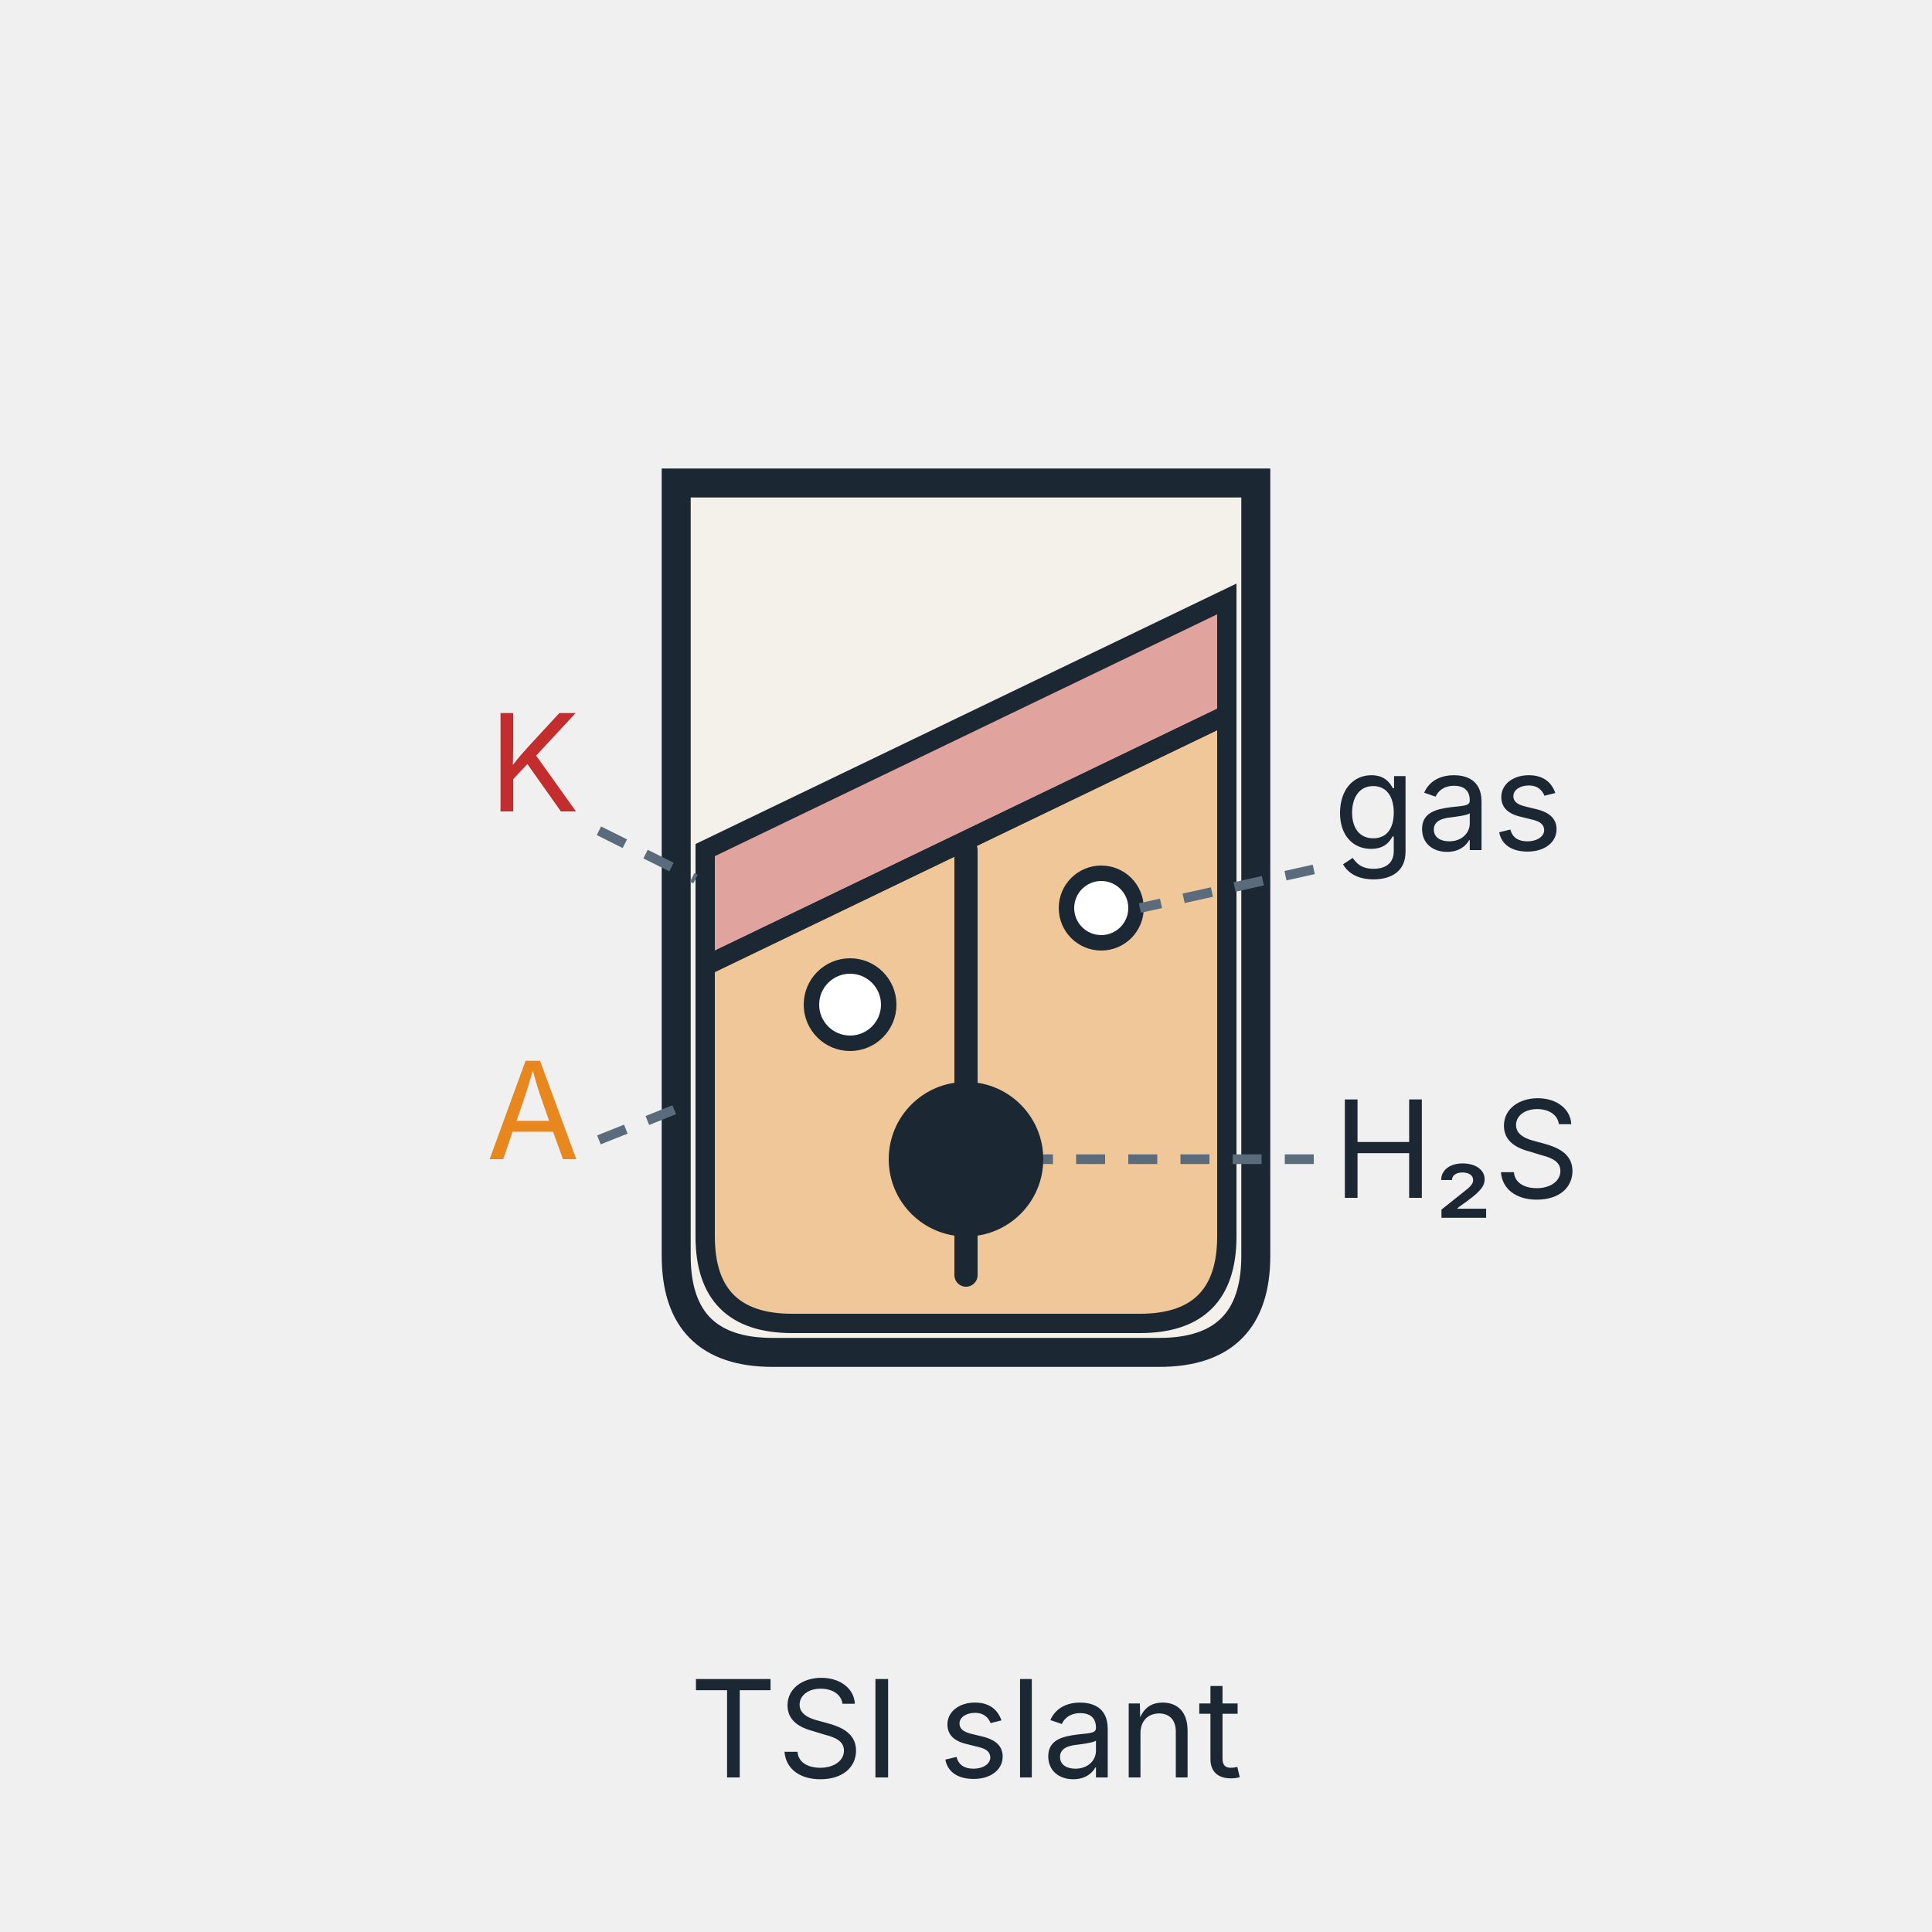
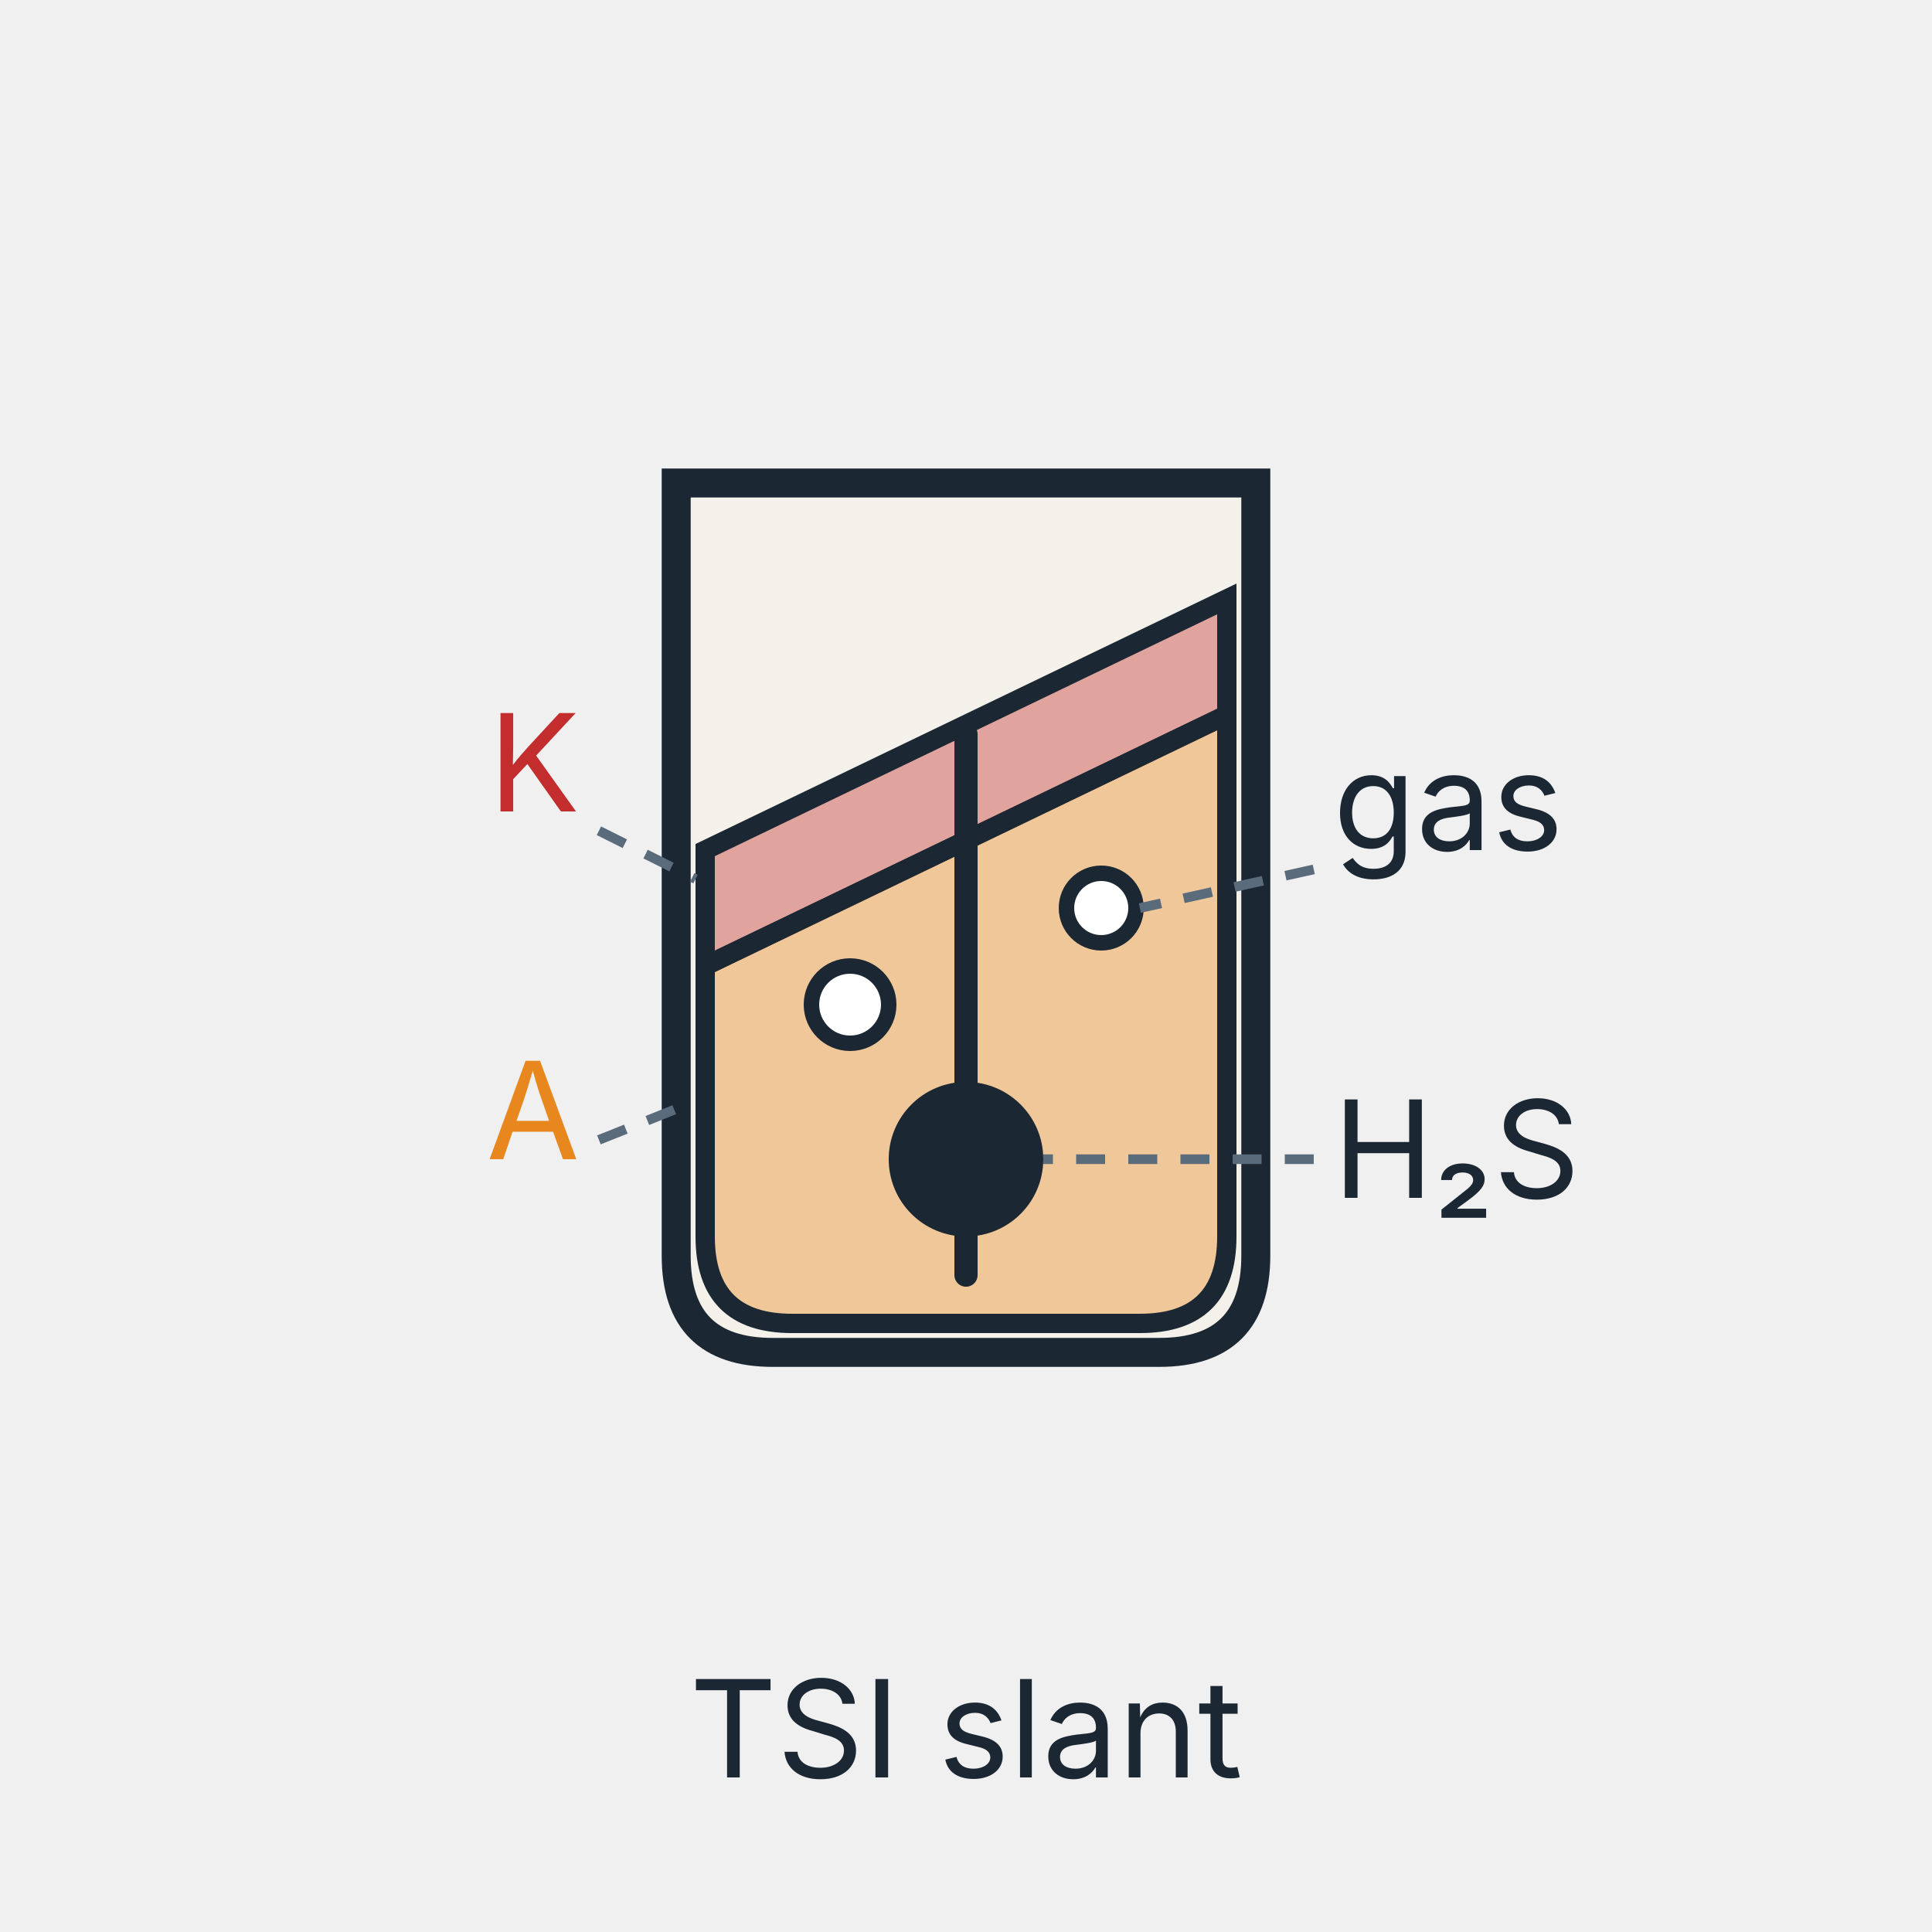
<svg xmlns="http://www.w3.org/2000/svg" viewBox="0 0 100 100" width="100" height="100" class="pp-icon pp-methods" role="img" aria-labelledby="t-tsi d-tsi" data-license="CC-BY-4.0" data-copyright="ZengZichao">
  <g id="layer-body" data-name="body">
    <path d="M35,25 L35,65 Q35,70 40,70 L60,70 Q65,70 65,65 L65,25 Z" fill="#F4F1EA" stroke="#1B2733" stroke-width="1.5" stroke-linecap="round" data-pp="bg" />
    <path d="M36.5,44 L63.5,31 L63.5,37 L36.5,50 Z" fill="#C42D2D" stroke="#1B2733" stroke-width="1" stroke-linecap="round" data-pp="alert" fill-opacity="0.4" />
    <path d="M36.5,50 L63.5,37 L63.5,64 Q63.5,68.5 59,68.5 L41,68.5 Q36.5,68.5 36.5,64 Z" fill="#E8871E" stroke="#1B2733" stroke-width="1" stroke-linecap="round" data-pp="mge" fill-opacity="0.4" />
-     <line x1="50" y1="44" x2="50" y2="66" stroke="#1B2733" stroke-width="1.2" stroke-linecap="round" data-pp="ink" />
+     <line x1="50" y1="38" x2="50" y2="66" stroke="#1B2733" stroke-width="1.2" stroke-linecap="round" data-pp="ink" />
    <circle cx="50" cy="60" r="3.5" fill="#1B2733" stroke="#1B2733" stroke-width="1" data-pp="ink" />
    <circle cx="44" cy="52" r="2" fill="#FFFFFF" stroke="#1B2733" stroke-width="0.8" data-pp="white" />
    <circle cx="57" cy="47" r="1.8" fill="#FFFFFF" stroke="#1B2733" stroke-width="0.8" data-pp="white" />
    <text x="30" y="42" text-anchor="end" font-size="7" font-family="Inter,Helvetica,Arial,sans-serif" fill="#C42D2D" data-pp="alert">K</text>
    <line x1="31" y1="43" x2="36" y2="45.5" stroke="#5A6B7B" stroke-width="0.5" stroke-dasharray="1.5,1.2" data-pp="muted" />
    <text x="30" y="60" text-anchor="end" font-size="7" font-family="Inter,Helvetica,Arial,sans-serif" fill="#E8871E" data-pp="mge">A</text>
    <line x1="31" y1="59" x2="36" y2="57" stroke="#5A6B7B" stroke-width="0.5" stroke-dasharray="1.5,1.2" data-pp="muted" />
    <text x="69" y="44" text-anchor="start" font-size="7" font-family="Inter,Helvetica,Arial,sans-serif" fill="#1B2733" data-pp="ink">gas</text>
    <line x1="68" y1="45" x2="59" y2="47" stroke="#5A6B7B" stroke-width="0.5" stroke-dasharray="1.5,1.2" data-pp="muted" />
    <text x="69" y="62" text-anchor="start" font-size="7" font-family="Inter,Helvetica,Arial,sans-serif" fill="#1B2733" data-pp="ink">H₂S</text>
    <line x1="68" y1="60" x2="54" y2="60" stroke="#5A6B7B" stroke-width="0.5" stroke-dasharray="1.5,1.2" data-pp="muted" />
  </g>
  <g id="layer-annotation" data-name="annotation">
    <text x="50" y="92" text-anchor="middle" font-size="7" font-family="Inter,Helvetica,Arial,sans-serif" fill="#1B2733" data-pp="ink">TSI slant</text>
  </g>
</svg>
